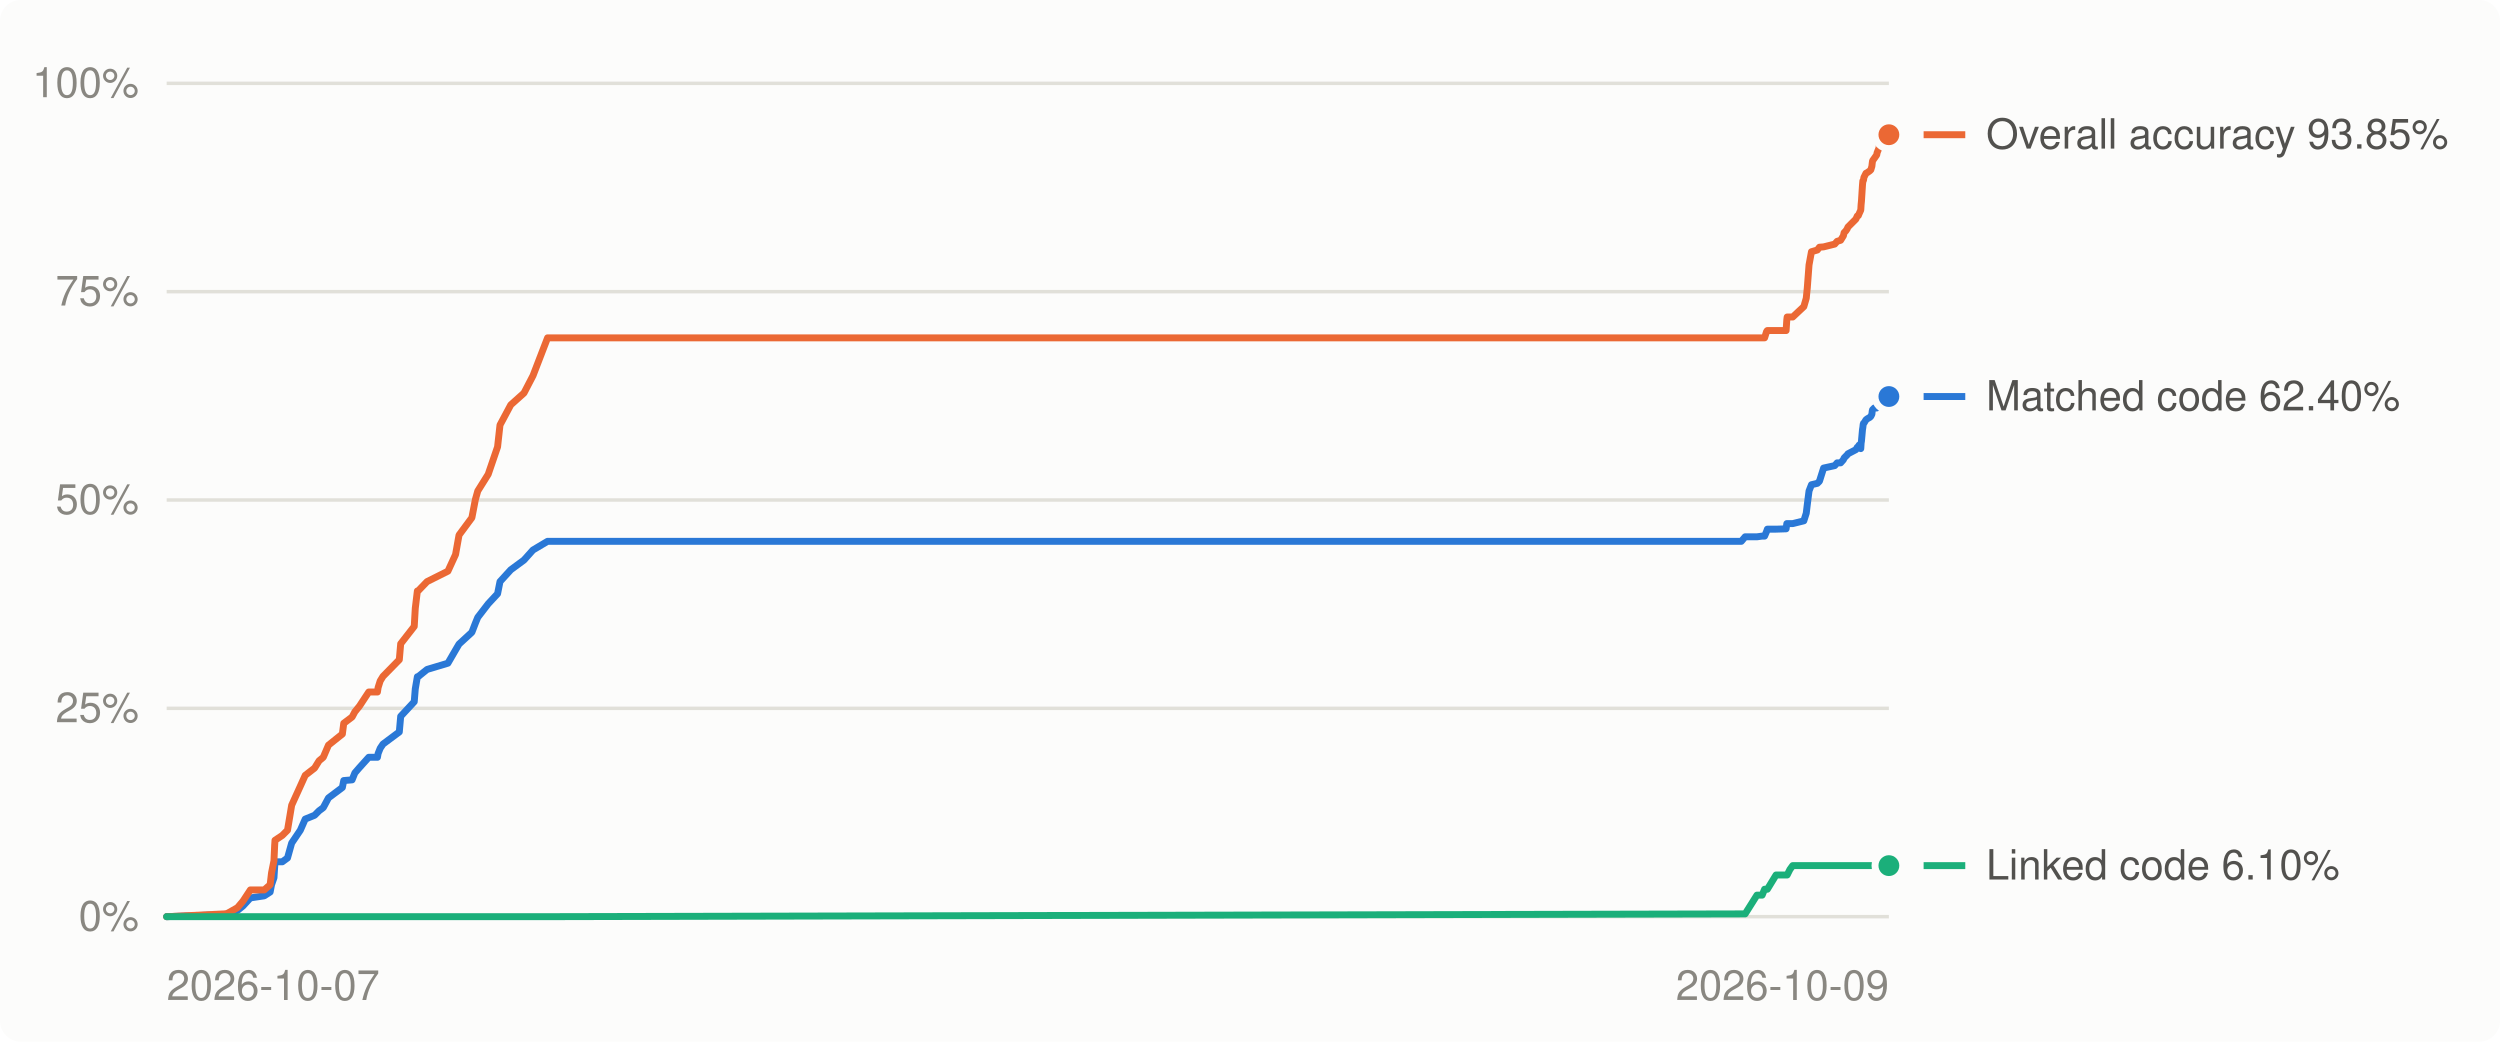
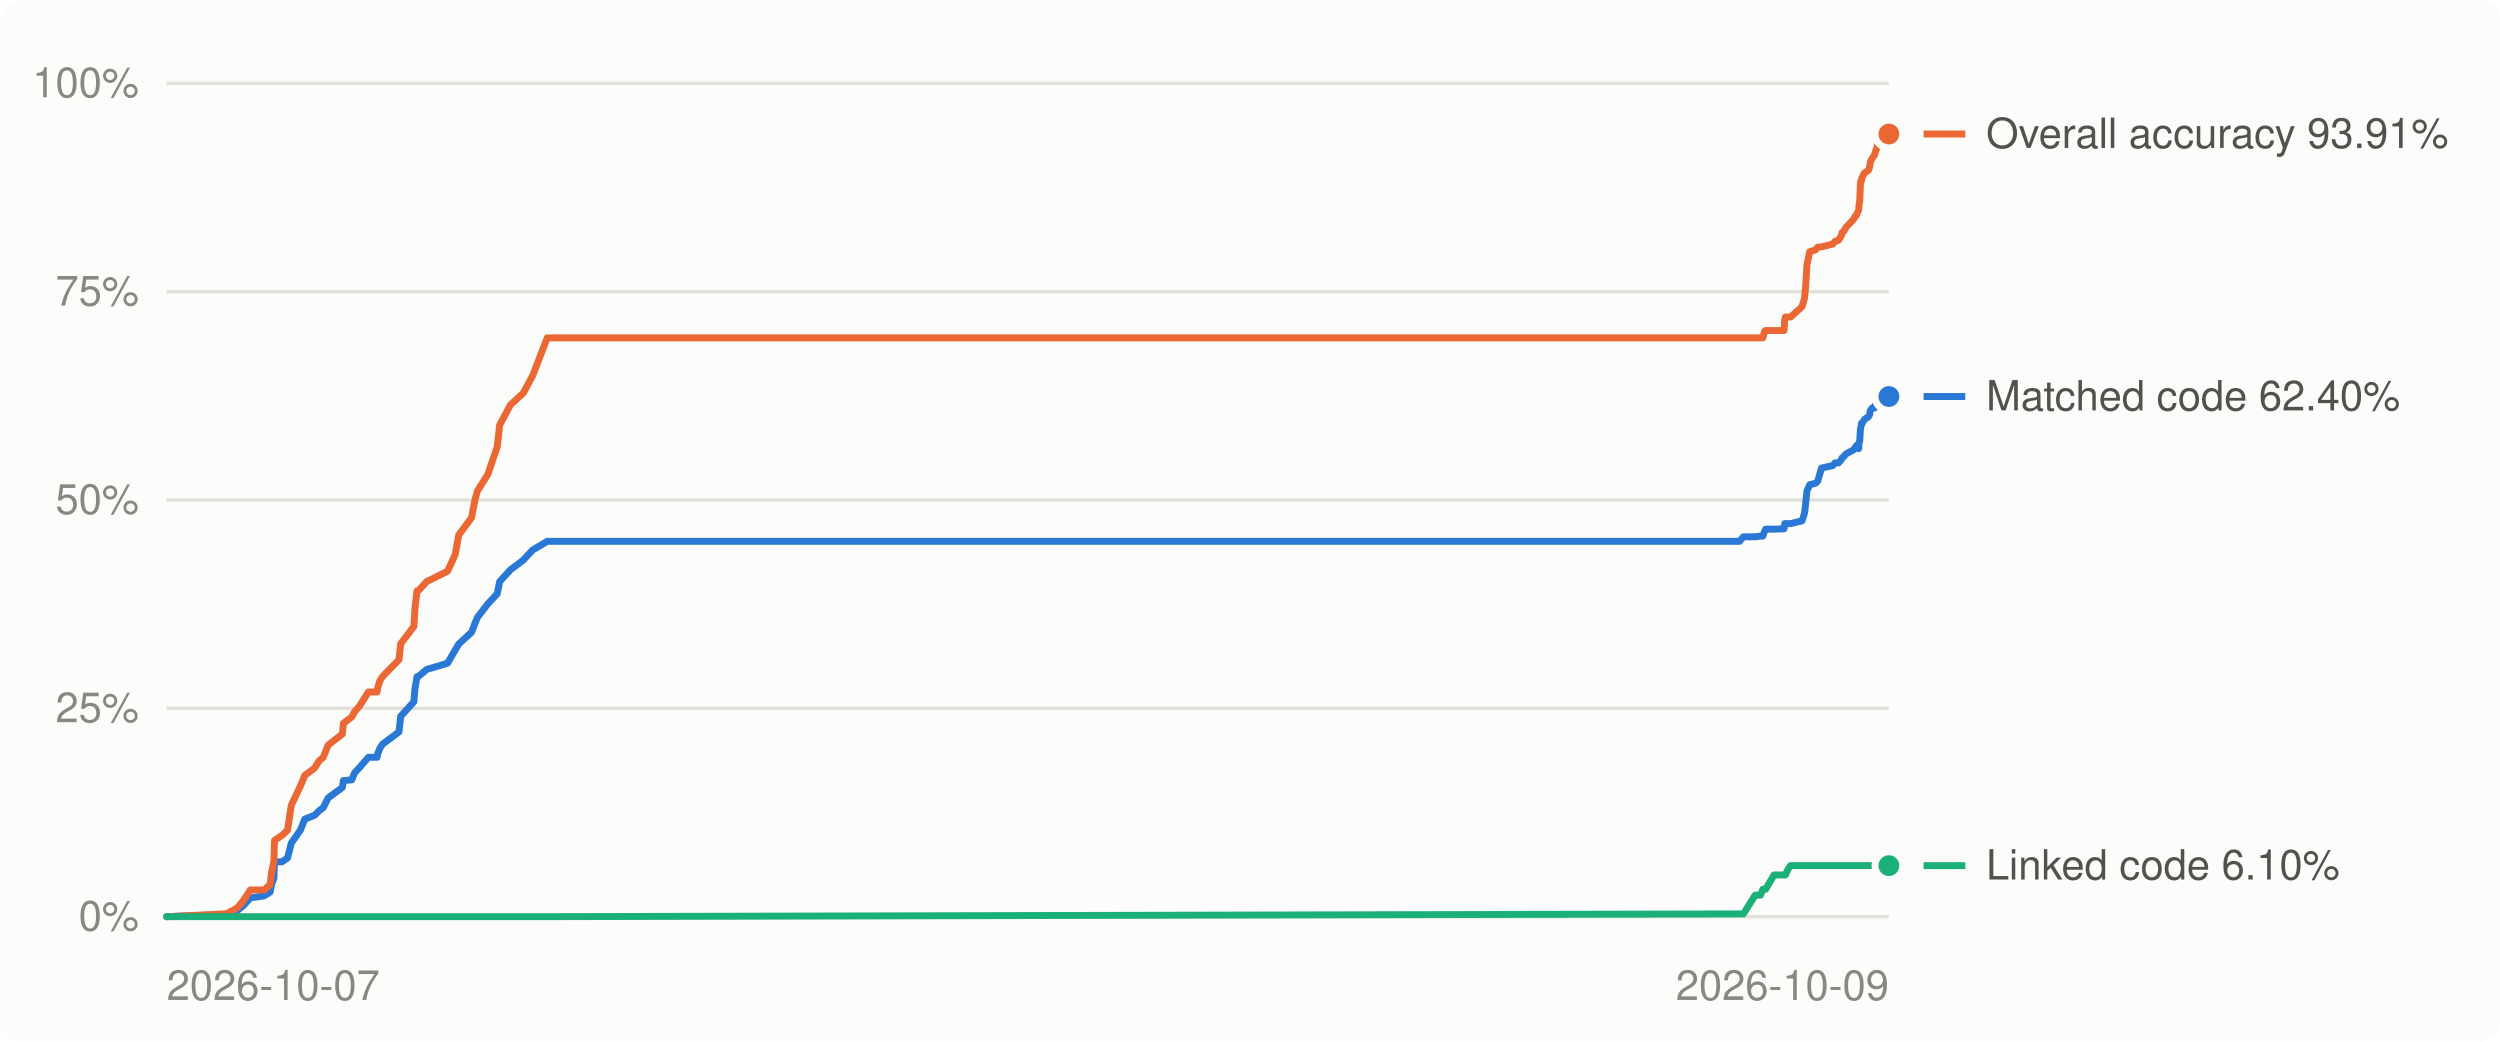
<svg xmlns="http://www.w3.org/2000/svg" viewBox="0 0 720 300" width="720" height="300" role="img" aria-label="Decompilation progress over time">
  <style>
.bg{fill:#fcfcfb}.grid{stroke:#e1e0d9}.muted{fill:#898781}.lbl{fill:#52514e}.ln0{stroke:#2a78d6}.dot0{fill:#2a78d6;stroke:#fcfcfb}.ln1{stroke:#eb6834}.dot1{fill:#eb6834;stroke:#fcfcfb}.ln2{stroke:#1baf7a}.dot2{fill:#1baf7a;stroke:#fcfcfb}
@media (prefers-color-scheme: dark){.bg{fill:#1a1a19}.grid{stroke:#2c2c2a}.muted{fill:#898781}.lbl{fill:#c3c2b7}.ln0{stroke:#3987e5}.dot0{fill:#3987e5;stroke:#1a1a19}.ln1{stroke:#d95926}.dot1{fill:#d95926;stroke:#1a1a19}.ln2{stroke:#199e70}.dot2{fill:#199e70;stroke:#1a1a19}}
text{font:12px -apple-system,BlinkMacSystemFont,'Segoe UI',Helvetica,Arial,sans-serif}
</style>
  <rect class="bg" width="720" height="300" rx="6" />
  <line x1="48" x2="544" y1="264.0" y2="264.0" class="grid" stroke-width="1" />
  <text x="40" y="268.0" class="muted" text-anchor="end">0%</text>
  <line x1="48" x2="544" y1="204.0" y2="204.0" class="grid" stroke-width="1" />
  <text x="40" y="208.0" class="muted" text-anchor="end">25%</text>
  <line x1="48" x2="544" y1="144.0" y2="144.0" class="grid" stroke-width="1" />
  <text x="40" y="148.0" class="muted" text-anchor="end">50%</text>
  <line x1="48" x2="544" y1="84.0" y2="84.0" class="grid" stroke-width="1" />
  <text x="40" y="88.0" class="muted" text-anchor="end">75%</text>
  <line x1="48" x2="544" y1="24.0" y2="24.0" class="grid" stroke-width="1" />
  <text x="40" y="28.0" class="muted" text-anchor="end">100%</text>
  <text class="muted" x="48.0" y="288" text-anchor="start">2026-10-07</text>
  <text class="muted" x="544.0" y="288" text-anchor="end">2026-10-09</text>
-   <polyline points="48.0,264.0 64.6,263.4 65.4,263.3 68.4,262.2 70.0,260.9 72.1,258.6 76.1,258.0 77.8,256.9 78.2,254.8 78.9,252.8 79.1,249.7 79.2,248.2 81.3,248.2 82.8,247.1 84.0,242.8 86.5,239.1 87.9,235.9 90.6,234.8 91.9,233.5 93.1,232.6 94.6,229.8 98.6,226.8 99.0,224.8 101.4,224.6 102.2,222.6 103.5,221.1 106.2,218.1 108.7,218.1 108.9,217.0 109.5,215.5 110.3,214.3 115.0,210.8 115.4,206.3 119.3,202.1 119.6,198.4 120.2,194.9 120.4,194.9 123.0,192.8 129.0,191.0 131.2,187.2 132.2,185.5 135.9,182.1 136.9,179.5 137.6,177.8 140.6,173.9 143.3,171.0 144.0,167.5 147.1,164.1 150.9,161.3 153.5,158.4 157.7,155.9 501.5,155.9 502.6,154.6 506.0,154.6 507.5,154.4 508.2,154.4 508.8,153.0 509.0,152.4 511.5,152.4 514.4,152.3 514.6,150.8 514.7,150.8 515.5,150.8 516.3,150.8 519.5,150.0 520.2,147.8 520.5,145.3 521.0,141.4 521.7,139.6 523.4,139.2 524.0,138.6 525.2,134.8 528.4,134.1 529.1,133.3 530.1,133.3 530.9,132.4 531.1,131.9 531.5,131.5 531.6,131.4 532.0,131.0 532.2,130.7 534.5,129.5 534.9,128.8 535.2,128.7 535.4,128.2 535.9,129.2 536.0,127.6 536.1,127.0 536.4,123.7 536.5,123.1 536.6,122.2 536.7,121.9 536.8,121.9 537.4,120.9 537.8,120.6 538.5,120.2 538.8,119.9 539.1,119.3 539.2,118.4 539.3,118.0 539.8,117.5 540.5,117.5 540.6,116.8 541.2,116.5 541.2,115.9 541.4,115.9 541.5,114.2 541.6,114.2 542.8,114.2 544.0,114.2" fill="none" class="ln0" stroke-width="2" stroke-linejoin="round" stroke-linecap="round" />
-   <polyline points="48.0,264.0 64.6,263.2 65.4,263.1 68.4,261.4 70.0,259.5 72.1,256.3 76.1,256.3 77.8,254.8 78.2,251.4 78.9,247.9 79.1,243.5 79.2,242.0 81.3,240.6 82.8,239.1 84.0,231.9 86.5,226.4 87.9,223.3 90.6,221.2 91.9,219.1 93.1,218.1 94.6,214.6 98.6,211.4 99.0,208.3 101.4,206.5 102.2,205.0 103.5,203.4 106.2,199.3 108.7,199.3 108.9,198.0 109.5,196.1 110.3,194.8 115.0,190.0 115.4,185.4 119.3,180.4 119.6,175.2 120.2,170.2 120.4,170.2 123.0,167.5 129.0,164.5 131.2,159.7 132.2,154.1 135.9,149.1 136.9,143.9 137.6,141.4 140.6,136.6 143.3,128.7 144.0,122.4 147.1,116.6 150.9,113.2 153.5,108.2 157.7,97.3 501.5,97.3 502.6,97.3 506.0,97.3 507.5,97.3 508.2,97.3 508.8,95.4 509.0,95.2 511.5,95.2 514.4,95.2 514.6,92.1 514.7,91.3 515.5,91.3 516.3,91.3 519.5,88.3 520.2,85.9 520.5,82.9 521.0,76.3 521.7,72.5 523.4,72.0 524.0,71.2 525.2,71.1 528.4,70.3 529.1,69.5 530.1,69.2 530.9,67.9 531.1,67.0 531.5,66.6 531.6,66.5 532.0,65.9 532.2,65.4 534.5,63.1 534.9,62.2 535.2,62.1 535.4,61.6 535.9,60.5 536.0,58.9 536.1,57.9 536.4,53.2 536.5,52.1 536.6,52.1 536.7,51.8 536.8,51.1 537.4,49.9 537.8,49.7 538.5,49.2 538.8,48.9 539.1,47.9 539.2,47.0 539.3,46.3 539.8,45.6 540.5,44.6 540.6,44.0 541.2,42.5 541.2,41.5 541.4,41.5 541.5,40.4 541.6,39.0 542.8,38.9 544.0,38.8" fill="none" class="ln1" stroke-width="2" stroke-linejoin="round" stroke-linecap="round" />
-   <polyline points="48.0,264.0 64.6,264.0 65.4,264.0 68.4,264.0 70.0,264.0 72.1,264.0 76.1,264.0 77.8,264.0 78.2,264.0 78.9,264.0 79.1,264.0 79.2,264.0 81.3,264.0 82.8,264.0 84.0,264.0 86.5,264.0 87.9,264.0 90.6,264.0 91.9,264.0 93.1,264.0 94.6,264.0 98.6,264.0 99.0,264.0 101.4,264.0 102.2,264.0 103.5,264.0 106.2,264.0 108.7,264.0 108.9,264.0 109.5,264.0 110.3,264.0 115.0,264.0 115.4,264.0 119.3,264.0 119.6,264.0 120.2,264.0 120.4,264.0 123.0,264.0 129.0,264.0 131.2,264.0 132.2,264.0 135.9,264.0 136.9,264.0 137.6,264.0 140.6,264.0 143.3,264.0 144.0,264.0 147.1,264.0 150.9,264.0 153.5,264.0 157.7,264.0 501.5,263.2 502.6,263.2 506.0,257.8 507.5,257.8 508.2,256.1 508.8,256.1 509.0,256.1 511.5,252.0 514.4,252.0 514.6,252.0 514.7,252.0 515.5,250.4 516.3,249.3 519.5,249.3 520.2,249.3 520.5,249.3 521.0,249.3 521.7,249.3 523.4,249.3 524.0,249.3 525.2,249.3 528.4,249.3 529.1,249.3 530.1,249.3 530.9,249.3 531.1,249.3 531.5,249.3 531.6,249.3 532.0,249.3 532.2,249.3 534.5,249.3 534.9,249.3 535.2,249.3 535.4,249.3 535.9,249.3 536.0,249.3 536.1,249.3 536.4,249.3 536.5,249.3 536.6,249.3 536.7,249.3 536.8,249.3 537.4,249.3 537.8,249.3 538.5,249.3 538.8,249.3 539.1,249.3 539.2,249.3 539.3,249.3 539.8,249.3 540.5,249.3 540.6,249.3 541.2,249.3 541.2,249.3 541.4,249.3 541.5,249.3 541.6,249.3 542.8,249.3 544.0,249.3" fill="none" class="ln2" stroke-width="2" stroke-linejoin="round" stroke-linecap="round" />
+   <polyline points="48.0,264.0 64.6,263.4 65.4,263.3 68.4,262.2 70.0,260.9 72.1,258.6 76.1,258.0 77.8,256.9 78.2,254.8 78.9,252.8 79.0,249.7 79.1,248.2 81.2,248.2 82.8,247.1 83.9,242.8 86.5,239.1 87.8,235.9 90.6,234.8 91.9,233.5 93.1,232.6 94.5,229.8 98.6,226.8 98.9,224.8 101.3,224.6 102.1,222.6 103.5,221.1 106.1,218.1 108.6,218.1 108.8,217.0 109.4,215.5 110.2,214.3 114.9,210.8 115.4,206.3 119.2,202.1 119.5,198.4 120.1,194.9 120.4,194.9 122.9,192.8 128.9,191.0 131.1,187.2 132.1,185.5 135.8,182.1 136.8,179.5 137.5,177.8 140.5,173.9 143.2,171.0 143.9,167.5 147.0,164.1 150.7,161.3 153.4,158.4 157.6,155.9 501.0,155.9 502.1,154.6 505.5,154.6 507.0,154.4 507.7,154.4 508.2,153.0 508.5,152.4 510.9,152.4 513.8,152.3 514.0,150.8 514.2,150.8 514.9,150.8 515.7,150.8 519.0,150.0 519.7,147.8 520.0,145.3 520.4,141.4 521.2,139.6 522.8,139.2 523.5,138.6 524.6,134.8 527.8,134.1 528.5,133.3 529.5,133.3 530.3,132.4 530.5,131.9 531.0,131.5 531.1,131.4 531.4,131.0 531.7,130.7 533.9,129.5 534.3,128.8 534.6,128.7 534.8,128.2 535.3,129.2 535.4,127.6 535.6,127.0 535.8,123.7 535.9,123.1 536.1,122.2 536.1,121.9 536.3,121.9 536.9,120.9 537.2,120.6 537.9,120.2 538.2,119.9 538.5,119.3 538.6,118.4 538.8,118.0 539.2,117.5 539.9,117.5 540.0,116.8 540.6,116.5 540.7,115.9 540.8,115.9 541.0,114.2 541.0,114.2 542.3,114.2 543.4,114.2 544.0,114.2" fill="none" class="ln0" stroke-width="2" stroke-linejoin="round" stroke-linecap="round" />
+   <polyline points="48.0,264.0 64.6,263.2 65.4,263.1 68.4,261.4 70.0,259.5 72.1,256.3 76.1,256.3 77.8,254.8 78.2,251.4 78.9,247.9 79.0,243.5 79.1,242.0 81.2,240.6 82.8,239.1 83.9,231.9 86.5,226.4 87.8,223.3 90.6,221.2 91.9,219.1 93.1,218.1 94.5,214.6 98.6,211.4 98.9,208.3 101.3,206.5 102.1,205.0 103.5,203.4 106.1,199.3 108.6,199.3 108.8,198.0 109.4,196.1 110.2,194.8 114.9,190.0 115.4,185.4 119.2,180.4 119.5,175.2 120.1,170.2 120.4,170.2 122.9,167.5 128.9,164.5 131.1,159.7 132.1,154.1 135.8,149.1 136.8,143.9 137.5,141.4 140.5,136.6 143.2,128.7 143.9,122.4 147.0,116.6 150.7,113.2 153.4,108.2 157.6,97.3 501.0,97.3 502.1,97.3 505.5,97.3 507.0,97.3 507.7,97.3 508.2,95.4 508.5,95.2 510.9,95.2 513.8,95.2 514.0,92.1 514.2,91.3 514.9,91.3 515.7,91.3 519.0,88.3 519.7,85.9 520.0,82.9 520.4,76.3 521.2,72.5 522.8,72.0 523.5,71.2 524.6,71.1 527.8,70.3 528.5,69.5 529.5,69.2 530.3,67.9 530.5,67.0 531.0,66.6 531.1,66.5 531.4,65.9 531.7,65.4 533.9,63.1 534.3,62.2 534.6,62.1 534.8,61.6 535.3,60.5 535.4,58.9 535.6,57.9 535.8,53.2 535.9,52.1 536.1,52.1 536.1,51.8 536.3,51.1 536.9,49.9 537.2,49.7 537.9,49.2 538.2,48.9 538.5,47.9 538.6,47.0 538.8,46.3 539.2,45.6 539.9,44.6 540.0,44.0 540.6,42.5 540.7,41.5 540.8,41.5 541.0,40.4 541.0,39.0 542.3,38.9 543.4,38.8 544.0,38.6" fill="none" class="ln1" stroke-width="2" stroke-linejoin="round" stroke-linecap="round" />
+   <polyline points="48.0,264.0 64.6,264.0 65.4,264.0 68.4,264.0 70.0,264.0 72.1,264.0 76.1,264.0 77.8,264.0 78.2,264.0 78.9,264.0 79.0,264.0 79.1,264.0 81.2,264.0 82.8,264.0 83.9,264.0 86.5,264.0 87.8,264.0 90.6,264.0 91.9,264.0 93.1,264.0 94.5,264.0 98.6,264.0 98.9,264.0 101.3,264.0 102.1,264.0 103.5,264.0 106.1,264.0 108.6,264.0 108.8,264.0 109.4,264.0 110.2,264.0 114.9,264.0 115.4,264.0 119.2,264.0 119.5,264.0 120.1,264.0 120.4,264.0 122.9,264.0 128.9,264.0 131.1,264.0 132.1,264.0 135.8,264.0 136.8,264.0 137.5,264.0 140.5,264.0 143.2,264.0 143.9,264.0 147.0,264.0 150.7,264.0 153.4,264.0 157.6,264.0 501.0,263.2 502.1,263.2 505.5,257.8 507.0,257.8 507.7,256.1 508.2,256.1 508.5,256.1 510.9,252.0 513.8,252.0 514.0,252.0 514.2,252.0 514.9,250.4 515.7,249.3 519.0,249.3 519.7,249.3 520.0,249.3 520.4,249.3 521.2,249.3 522.8,249.3 523.5,249.3 524.6,249.3 527.8,249.3 528.5,249.3 529.5,249.3 530.3,249.3 530.5,249.3 531.0,249.3 531.1,249.3 531.4,249.3 531.7,249.3 533.9,249.3 534.3,249.3 534.6,249.3 534.8,249.3 535.3,249.3 535.4,249.3 535.6,249.3 535.8,249.3 535.9,249.3 536.1,249.3 536.1,249.3 536.3,249.3 536.9,249.3 537.2,249.3 537.9,249.3 538.2,249.3 538.5,249.3 538.6,249.3 538.8,249.3 539.2,249.3 539.9,249.3 540.0,249.3 540.6,249.3 540.7,249.3 540.8,249.3 541.0,249.3 541.0,249.3 542.3,249.3 543.4,249.3 544.0,249.3" fill="none" class="ln2" stroke-width="2" stroke-linejoin="round" stroke-linecap="round" />
  <circle cx="544.0" cy="114.2" r="4" class="dot0" stroke-width="2" />
-   <circle cx="544.0" cy="38.8" r="4" class="dot1" stroke-width="2" />
+   <circle cx="544.0" cy="38.6" r="4" class="dot1" stroke-width="2" />
  <circle cx="544.0" cy="249.3" r="4" class="dot2" stroke-width="2" />
  <line x1="554" x2="566" y1="249.3" y2="249.3" class="ln2" stroke-width="2" />
  <text class="lbl" x="572" y="253.3">Linked code 6.10%</text>
  <line x1="554" x2="566" y1="114.2" y2="114.2" class="ln0" stroke-width="2" />
  <text class="lbl" x="572" y="118.2">Matched code 62.40%</text>
-   <line x1="554" x2="566" y1="38.8" y2="38.8" class="ln1" stroke-width="2" />
-   <text class="lbl" x="572" y="42.8">Overall accuracy 93.85%</text>
+   <line x1="554" x2="566" y1="38.6" y2="38.6" class="ln1" stroke-width="2" />
+   <text class="lbl" x="572" y="42.6">Overall accuracy 93.91%</text>
</svg>
